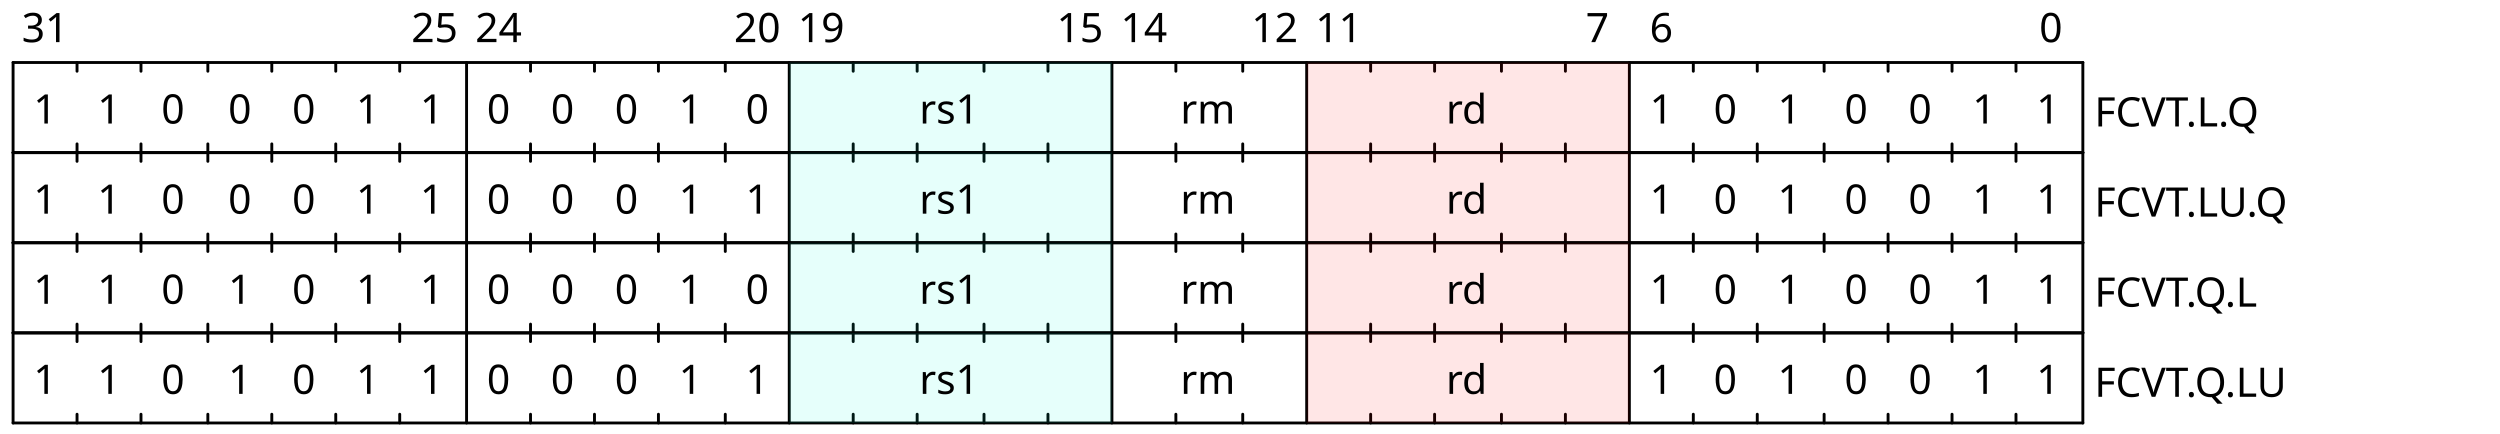
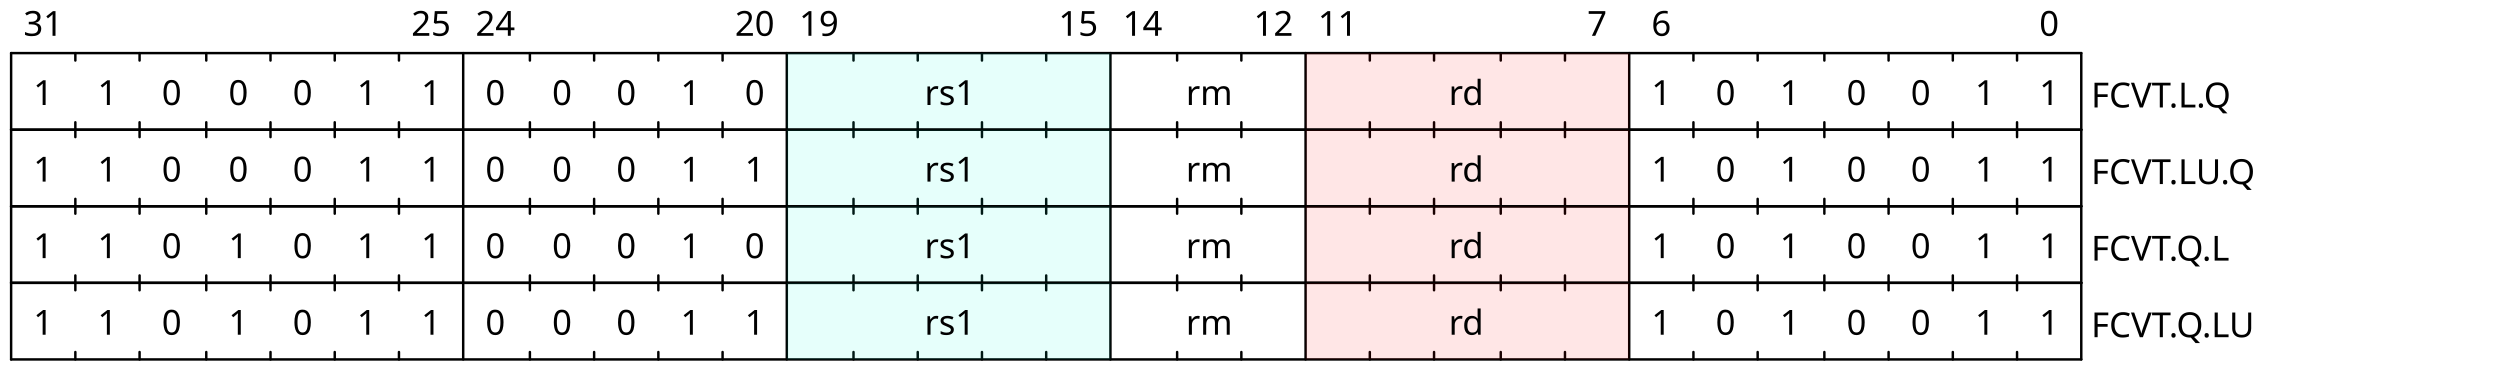
- <svg xmlns="http://www.w3.org/2000/svg" width="860" height="149" viewBox="0 0 860 149">
+ <svg xmlns="http://www.w3.org/2000/svg" width="1012" height="149" viewBox="0 0 1012 149">
  <g transform="translate(0.5,0.5)" text-anchor="middle" font-size="14" font-family="sans-serif" font-weight="normal">
    <g transform="translate(4,21)">
      <g stroke="black" stroke-width="1" stroke-linecap="round">
-         <line x2="712" />
-         <line x2="712" y1="31" y2="31" />
+         <line x2="838" />
+         <line x2="838" y1="31" y2="31" />
        <line y2="31" />
-         <line x1="712" x2="712" y2="31" />
-         <line x1="689" x2="689" y2="3" />
-         <line x1="689" x2="689" y1="31" y2="28" />
-         <line x1="667" x2="667" y2="3" />
-         <line x1="667" x2="667" y1="31" y2="28" />
-         <line x1="645" x2="645" y2="3" />
-         <line x1="645" x2="645" y1="31" y2="28" />
-         <line x1="623" x2="623" y2="3" />
-         <line x1="623" x2="623" y1="31" y2="28" />
-         <line x1="600" x2="600" y2="3" />
-         <line x1="600" x2="600" y1="31" y2="28" />
-         <line x1="578" x2="578" y2="3" />
-         <line x1="578" x2="578" y1="31" y2="28" />
-         <line x1="556" x2="556" y2="31" />
-         <line x1="534" x2="534" y2="3" />
-         <line x1="534" x2="534" y1="31" y2="28" />
-         <line x1="512" x2="512" y2="3" />
-         <line x1="512" x2="512" y1="31" y2="28" />
-         <line x1="489" x2="489" y2="3" />
-         <line x1="489" x2="489" y1="31" y2="28" />
-         <line x1="467" x2="467" y2="3" />
-         <line x1="467" x2="467" y1="31" y2="28" />
+         <line x1="838" x2="838" y2="31" />
+         <line x1="812" x2="812" y2="3" />
+         <line x1="812" x2="812" y1="31" y2="28" />
+         <line x1="786" x2="786" y2="3" />
+         <line x1="786" x2="786" y1="31" y2="28" />
+         <line x1="760" x2="760" y2="3" />
+         <line x1="760" x2="760" y1="31" y2="28" />
+         <line x1="734" x2="734" y2="3" />
+         <line x1="734" x2="734" y1="31" y2="28" />
+         <line x1="707" x2="707" y2="3" />
+         <line x1="707" x2="707" y1="31" y2="28" />
+         <line x1="681" x2="681" y2="3" />
+         <line x1="681" x2="681" y1="31" y2="28" />
+         <line x1="655" x2="655" y2="31" />
+         <line x1="629" x2="629" y2="3" />
+         <line x1="629" x2="629" y1="31" y2="28" />
+         <line x1="603" x2="603" y2="3" />
+         <line x1="603" x2="603" y1="31" y2="28" />
+         <line x1="576" x2="576" y2="3" />
+         <line x1="576" x2="576" y1="31" y2="28" />
+         <line x1="550" x2="550" y2="3" />
+         <line x1="550" x2="550" y1="31" y2="28" />
+         <line x1="524" x2="524" y2="31" />
+         <line x1="498" x2="498" y2="3" />
+         <line x1="498" x2="498" y1="31" y2="28" />
+         <line x1="472" x2="472" y2="3" />
+         <line x1="472" x2="472" y1="31" y2="28" />
        <line x1="445" x2="445" y2="31" />
-         <line x1="423" x2="423" y2="3" />
-         <line x1="423" x2="423" y1="31" y2="28" />
-         <line x1="400" x2="400" y2="3" />
-         <line x1="400" x2="400" y1="31" y2="28" />
-         <line x1="378" x2="378" y2="31" />
-         <line x1="356" x2="356" y2="3" />
-         <line x1="356" x2="356" y1="31" y2="28" />
-         <line x1="334" x2="334" y2="3" />
-         <line x1="334" x2="334" y1="31" y2="28" />
-         <line x1="311" x2="311" y2="3" />
-         <line x1="311" x2="311" y1="31" y2="28" />
-         <line x1="289" x2="289" y2="3" />
-         <line x1="289" x2="289" y1="31" y2="28" />
-         <line x1="267" x2="267" y2="31" />
-         <line x1="245" x2="245" y2="3" />
-         <line x1="245" x2="245" y1="31" y2="28" />
-         <line x1="222" x2="222" y2="3" />
-         <line x1="222" x2="222" y1="31" y2="28" />
-         <line x1="200" x2="200" y2="3" />
-         <line x1="200" x2="200" y1="31" y2="28" />
-         <line x1="178" x2="178" y2="3" />
-         <line x1="178" x2="178" y1="31" y2="28" />
-         <line x1="156" x2="156" y2="31" />
-         <line x1="133" x2="133" y2="3" />
-         <line x1="133" x2="133" y1="31" y2="28" />
-         <line x1="111" x2="111" y2="3" />
-         <line x1="111" x2="111" y1="31" y2="28" />
-         <line x1="89" x2="89" y2="3" />
-         <line x1="89" x2="89" y1="31" y2="28" />
-         <line x1="67" x2="67" y2="3" />
-         <line x1="67" x2="67" y1="31" y2="28" />
-         <line x1="44" x2="44" y2="3" />
-         <line x1="44" x2="44" y1="31" y2="28" />
-         <line x1="22" x2="22" y2="3" />
-         <line x1="22" x2="22" y1="31" y2="28" />
+         <line x1="419" x2="419" y2="3" />
+         <line x1="419" x2="419" y1="31" y2="28" />
+         <line x1="393" x2="393" y2="3" />
+         <line x1="393" x2="393" y1="31" y2="28" />
+         <line x1="367" x2="367" y2="3" />
+         <line x1="367" x2="367" y1="31" y2="28" />
+         <line x1="341" x2="341" y2="3" />
+         <line x1="341" x2="341" y1="31" y2="28" />
+         <line x1="314" x2="314" y2="31" />
+         <line x1="288" x2="288" y2="3" />
+         <line x1="288" x2="288" y1="31" y2="28" />
+         <line x1="262" x2="262" y2="3" />
+         <line x1="262" x2="262" y1="31" y2="28" />
+         <line x1="236" x2="236" y2="3" />
+         <line x1="236" x2="236" y1="31" y2="28" />
+         <line x1="210" x2="210" y2="3" />
+         <line x1="210" x2="210" y1="31" y2="28" />
+         <line x1="183" x2="183" y2="31" />
+         <line x1="157" x2="157" y2="3" />
+         <line x1="157" x2="157" y1="31" y2="28" />
+         <line x1="131" x2="131" y2="3" />
+         <line x1="131" x2="131" y1="31" y2="28" />
+         <line x1="105" x2="105" y2="3" />
+         <line x1="105" x2="105" y1="31" y2="28" />
+         <line x1="79" x2="79" y2="3" />
+         <line x1="79" x2="79" y1="31" y2="28" />
+         <line x1="52" x2="52" y2="3" />
+         <line x1="52" x2="52" y1="31" y2="28" />
+         <line x1="26" x2="26" y2="3" />
+         <line x1="26" x2="26" y1="31" y2="28" />
      </g>
      <g>
        <g>
-           <rect x="445" width="111" height="31" style="fill-opacity:0.1;fill:hsl(0,100%,50%)" />
-           <rect x="267" width="111" height="31" style="fill-opacity:0.1;fill:hsl(170,100%,50%)" />
-         </g>
-         <g transform="translate(11,-11)" />
-         <g transform="translate(11,15)">
-           <g>
-             <g transform="translate(689)">
-               <text y="6">1</text>
-             </g>
-             <g transform="translate(667)">
-               <text y="6">1</text>
-             </g>
-             <g transform="translate(645)">
-               <text y="6">0</text>
-             </g>
-             <g transform="translate(623)">
-               <text y="6">0</text>
-             </g>
-             <g transform="translate(600)">
-               <text y="6">1</text>
-             </g>
-             <g transform="translate(578)">
-               <text y="6">0</text>
-             </g>
-             <g transform="translate(556)">
-               <text y="6">1</text>
-             </g>
-           </g>
-           <g transform="translate(489)">
+           <rect x="524" width="131" height="31" style="fill-opacity:0.1;fill:hsl(0,100%,50%)" />
+           <rect x="314" width="131" height="31" style="fill-opacity:0.1;fill:hsl(170,100%,50%)" />
+         </g>
+         <g transform="translate(13,-11)" />
+         <g transform="translate(13,15)">
+           <g>
+             <g transform="translate(812)">
+               <text y="6">1</text>
+             </g>
+             <g transform="translate(786)">
+               <text y="6">1</text>
+             </g>
+             <g transform="translate(760)">
+               <text y="6">0</text>
+             </g>
+             <g transform="translate(734)">
+               <text y="6">0</text>
+             </g>
+             <g transform="translate(707)">
+               <text y="6">1</text>
+             </g>
+             <g transform="translate(681)">
+               <text y="6">0</text>
+             </g>
+             <g transform="translate(655)">
+               <text y="6">1</text>
+             </g>
+           </g>
+           <g transform="translate(576)">
            <text y="6">
              <tspan>rd</tspan>
            </text>
          </g>
-           <g transform="translate(400)">
+           <g transform="translate(472)">
            <text y="6">
              <tspan>rm</tspan>
            </text>
          </g>
-           <g transform="translate(311)">
+           <g transform="translate(367)">
            <text y="6">
              <tspan>rs1</tspan>
            </text>
          </g>
          <g>
-             <g transform="translate(245)">
-               <text y="6">0</text>
-             </g>
-             <g transform="translate(222)">
-               <text y="6">1</text>
-             </g>
-             <g transform="translate(200)">
-               <text y="6">0</text>
-             </g>
-             <g transform="translate(178)">
-               <text y="6">0</text>
-             </g>
-             <g transform="translate(156)">
-               <text y="6">0</text>
-             </g>
-           </g>
-           <g>
-             <g transform="translate(133)">
-               <text y="6">1</text>
-             </g>
-             <g transform="translate(111)">
-               <text y="6">1</text>
-             </g>
-             <g transform="translate(89)">
-               <text y="6">0</text>
-             </g>
-             <g transform="translate(67)">
-               <text y="6">0</text>
-             </g>
-             <g transform="translate(44)">
-               <text y="6">0</text>
-             </g>
-             <g transform="translate(22)">
+             <g transform="translate(288)">
+               <text y="6">0</text>
+             </g>
+             <g transform="translate(262)">
+               <text y="6">1</text>
+             </g>
+             <g transform="translate(236)">
+               <text y="6">0</text>
+             </g>
+             <g transform="translate(210)">
+               <text y="6">0</text>
+             </g>
+             <g transform="translate(183)">
+               <text y="6">0</text>
+             </g>
+           </g>
+           <g>
+             <g transform="translate(157)">
+               <text y="6">1</text>
+             </g>
+             <g transform="translate(131)">
+               <text y="6">1</text>
+             </g>
+             <g transform="translate(105)">
+               <text y="6">0</text>
+             </g>
+             <g transform="translate(79)">
+               <text y="6">0</text>
+             </g>
+             <g transform="translate(52)">
+               <text y="6">0</text>
+             </g>
+             <g transform="translate(26)">
              <text y="6">1</text>
            </g>
            <g transform="translate(0)">
              <text y="6">1</text>
            </g>
          </g>
        </g>
-         <g transform="translate(11,39)" />
+         <g transform="translate(13,39)" />
      </g>
      <g text-anchor="start">
-         <g transform="translate(716,16)">
+         <g transform="translate(842,16)">
          <text y="6">
            <tspan>FCVT.L.Q</tspan>
          </text>
        </g>
      </g>
    </g>
    <g transform="translate(4,52)">
      <g stroke="black" stroke-width="1" stroke-linecap="round">
-         <line x2="712" />
-         <line x2="712" y1="31" y2="31" />
+         <line x2="838" />
+         <line x2="838" y1="31" y2="31" />
        <line y2="31" />
-         <line x1="712" x2="712" y2="31" />
-         <line x1="689" x2="689" y2="3" />
-         <line x1="689" x2="689" y1="31" y2="28" />
-         <line x1="667" x2="667" y2="3" />
-         <line x1="667" x2="667" y1="31" y2="28" />
-         <line x1="645" x2="645" y2="3" />
-         <line x1="645" x2="645" y1="31" y2="28" />
-         <line x1="623" x2="623" y2="3" />
-         <line x1="623" x2="623" y1="31" y2="28" />
-         <line x1="600" x2="600" y2="3" />
-         <line x1="600" x2="600" y1="31" y2="28" />
-         <line x1="578" x2="578" y2="3" />
-         <line x1="578" x2="578" y1="31" y2="28" />
-         <line x1="556" x2="556" y2="31" />
-         <line x1="534" x2="534" y2="3" />
-         <line x1="534" x2="534" y1="31" y2="28" />
-         <line x1="512" x2="512" y2="3" />
-         <line x1="512" x2="512" y1="31" y2="28" />
-         <line x1="489" x2="489" y2="3" />
-         <line x1="489" x2="489" y1="31" y2="28" />
-         <line x1="467" x2="467" y2="3" />
-         <line x1="467" x2="467" y1="31" y2="28" />
+         <line x1="838" x2="838" y2="31" />
+         <line x1="812" x2="812" y2="3" />
+         <line x1="812" x2="812" y1="31" y2="28" />
+         <line x1="786" x2="786" y2="3" />
+         <line x1="786" x2="786" y1="31" y2="28" />
+         <line x1="760" x2="760" y2="3" />
+         <line x1="760" x2="760" y1="31" y2="28" />
+         <line x1="734" x2="734" y2="3" />
+         <line x1="734" x2="734" y1="31" y2="28" />
+         <line x1="707" x2="707" y2="3" />
+         <line x1="707" x2="707" y1="31" y2="28" />
+         <line x1="681" x2="681" y2="3" />
+         <line x1="681" x2="681" y1="31" y2="28" />
+         <line x1="655" x2="655" y2="31" />
+         <line x1="629" x2="629" y2="3" />
+         <line x1="629" x2="629" y1="31" y2="28" />
+         <line x1="603" x2="603" y2="3" />
+         <line x1="603" x2="603" y1="31" y2="28" />
+         <line x1="576" x2="576" y2="3" />
+         <line x1="576" x2="576" y1="31" y2="28" />
+         <line x1="550" x2="550" y2="3" />
+         <line x1="550" x2="550" y1="31" y2="28" />
+         <line x1="524" x2="524" y2="31" />
+         <line x1="498" x2="498" y2="3" />
+         <line x1="498" x2="498" y1="31" y2="28" />
+         <line x1="472" x2="472" y2="3" />
+         <line x1="472" x2="472" y1="31" y2="28" />
        <line x1="445" x2="445" y2="31" />
-         <line x1="423" x2="423" y2="3" />
-         <line x1="423" x2="423" y1="31" y2="28" />
-         <line x1="400" x2="400" y2="3" />
-         <line x1="400" x2="400" y1="31" y2="28" />
-         <line x1="378" x2="378" y2="31" />
-         <line x1="356" x2="356" y2="3" />
-         <line x1="356" x2="356" y1="31" y2="28" />
-         <line x1="334" x2="334" y2="3" />
-         <line x1="334" x2="334" y1="31" y2="28" />
-         <line x1="311" x2="311" y2="3" />
-         <line x1="311" x2="311" y1="31" y2="28" />
-         <line x1="289" x2="289" y2="3" />
-         <line x1="289" x2="289" y1="31" y2="28" />
-         <line x1="267" x2="267" y2="31" />
-         <line x1="245" x2="245" y2="3" />
-         <line x1="245" x2="245" y1="31" y2="28" />
-         <line x1="222" x2="222" y2="3" />
-         <line x1="222" x2="222" y1="31" y2="28" />
-         <line x1="200" x2="200" y2="3" />
-         <line x1="200" x2="200" y1="31" y2="28" />
-         <line x1="178" x2="178" y2="3" />
-         <line x1="178" x2="178" y1="31" y2="28" />
-         <line x1="156" x2="156" y2="31" />
-         <line x1="133" x2="133" y2="3" />
-         <line x1="133" x2="133" y1="31" y2="28" />
-         <line x1="111" x2="111" y2="3" />
-         <line x1="111" x2="111" y1="31" y2="28" />
-         <line x1="89" x2="89" y2="3" />
-         <line x1="89" x2="89" y1="31" y2="28" />
-         <line x1="67" x2="67" y2="3" />
-         <line x1="67" x2="67" y1="31" y2="28" />
-         <line x1="44" x2="44" y2="3" />
-         <line x1="44" x2="44" y1="31" y2="28" />
-         <line x1="22" x2="22" y2="3" />
-         <line x1="22" x2="22" y1="31" y2="28" />
+         <line x1="419" x2="419" y2="3" />
+         <line x1="419" x2="419" y1="31" y2="28" />
+         <line x1="393" x2="393" y2="3" />
+         <line x1="393" x2="393" y1="31" y2="28" />
+         <line x1="367" x2="367" y2="3" />
+         <line x1="367" x2="367" y1="31" y2="28" />
+         <line x1="341" x2="341" y2="3" />
+         <line x1="341" x2="341" y1="31" y2="28" />
+         <line x1="314" x2="314" y2="31" />
+         <line x1="288" x2="288" y2="3" />
+         <line x1="288" x2="288" y1="31" y2="28" />
+         <line x1="262" x2="262" y2="3" />
+         <line x1="262" x2="262" y1="31" y2="28" />
+         <line x1="236" x2="236" y2="3" />
+         <line x1="236" x2="236" y1="31" y2="28" />
+         <line x1="210" x2="210" y2="3" />
+         <line x1="210" x2="210" y1="31" y2="28" />
+         <line x1="183" x2="183" y2="31" />
+         <line x1="157" x2="157" y2="3" />
+         <line x1="157" x2="157" y1="31" y2="28" />
+         <line x1="131" x2="131" y2="3" />
+         <line x1="131" x2="131" y1="31" y2="28" />
+         <line x1="105" x2="105" y2="3" />
+         <line x1="105" x2="105" y1="31" y2="28" />
+         <line x1="79" x2="79" y2="3" />
+         <line x1="79" x2="79" y1="31" y2="28" />
+         <line x1="52" x2="52" y2="3" />
+         <line x1="52" x2="52" y1="31" y2="28" />
+         <line x1="26" x2="26" y2="3" />
+         <line x1="26" x2="26" y1="31" y2="28" />
      </g>
      <g>
        <g>
-           <rect x="445" width="111" height="31" style="fill-opacity:0.1;fill:hsl(0,100%,50%)" />
-           <rect x="267" width="111" height="31" style="fill-opacity:0.1;fill:hsl(170,100%,50%)" />
-         </g>
-         <g transform="translate(11,-11)" />
-         <g transform="translate(11,15)">
-           <g>
-             <g transform="translate(689)">
-               <text y="6">1</text>
-             </g>
-             <g transform="translate(667)">
-               <text y="6">1</text>
-             </g>
-             <g transform="translate(645)">
-               <text y="6">0</text>
-             </g>
-             <g transform="translate(623)">
-               <text y="6">0</text>
-             </g>
-             <g transform="translate(600)">
-               <text y="6">1</text>
-             </g>
-             <g transform="translate(578)">
-               <text y="6">0</text>
-             </g>
-             <g transform="translate(556)">
-               <text y="6">1</text>
-             </g>
-           </g>
-           <g transform="translate(489)">
+           <rect x="524" width="131" height="31" style="fill-opacity:0.1;fill:hsl(0,100%,50%)" />
+           <rect x="314" width="131" height="31" style="fill-opacity:0.1;fill:hsl(170,100%,50%)" />
+         </g>
+         <g transform="translate(13,-11)" />
+         <g transform="translate(13,15)">
+           <g>
+             <g transform="translate(812)">
+               <text y="6">1</text>
+             </g>
+             <g transform="translate(786)">
+               <text y="6">1</text>
+             </g>
+             <g transform="translate(760)">
+               <text y="6">0</text>
+             </g>
+             <g transform="translate(734)">
+               <text y="6">0</text>
+             </g>
+             <g transform="translate(707)">
+               <text y="6">1</text>
+             </g>
+             <g transform="translate(681)">
+               <text y="6">0</text>
+             </g>
+             <g transform="translate(655)">
+               <text y="6">1</text>
+             </g>
+           </g>
+           <g transform="translate(576)">
            <text y="6">
              <tspan>rd</tspan>
            </text>
          </g>
-           <g transform="translate(400)">
+           <g transform="translate(472)">
            <text y="6">
              <tspan>rm</tspan>
            </text>
          </g>
-           <g transform="translate(311)">
+           <g transform="translate(367)">
            <text y="6">
              <tspan>rs1</tspan>
            </text>
          </g>
          <g>
-             <g transform="translate(245)">
-               <text y="6">1</text>
-             </g>
-             <g transform="translate(222)">
-               <text y="6">1</text>
-             </g>
-             <g transform="translate(200)">
-               <text y="6">0</text>
-             </g>
-             <g transform="translate(178)">
-               <text y="6">0</text>
-             </g>
-             <g transform="translate(156)">
-               <text y="6">0</text>
-             </g>
-           </g>
-           <g>
-             <g transform="translate(133)">
-               <text y="6">1</text>
-             </g>
-             <g transform="translate(111)">
-               <text y="6">1</text>
-             </g>
-             <g transform="translate(89)">
-               <text y="6">0</text>
-             </g>
-             <g transform="translate(67)">
-               <text y="6">0</text>
-             </g>
-             <g transform="translate(44)">
-               <text y="6">0</text>
-             </g>
-             <g transform="translate(22)">
+             <g transform="translate(288)">
+               <text y="6">1</text>
+             </g>
+             <g transform="translate(262)">
+               <text y="6">1</text>
+             </g>
+             <g transform="translate(236)">
+               <text y="6">0</text>
+             </g>
+             <g transform="translate(210)">
+               <text y="6">0</text>
+             </g>
+             <g transform="translate(183)">
+               <text y="6">0</text>
+             </g>
+           </g>
+           <g>
+             <g transform="translate(157)">
+               <text y="6">1</text>
+             </g>
+             <g transform="translate(131)">
+               <text y="6">1</text>
+             </g>
+             <g transform="translate(105)">
+               <text y="6">0</text>
+             </g>
+             <g transform="translate(79)">
+               <text y="6">0</text>
+             </g>
+             <g transform="translate(52)">
+               <text y="6">0</text>
+             </g>
+             <g transform="translate(26)">
              <text y="6">1</text>
            </g>
            <g transform="translate(0)">
              <text y="6">1</text>
            </g>
          </g>
        </g>
-         <g transform="translate(11,39)" />
+         <g transform="translate(13,39)" />
      </g>
      <g text-anchor="start">
-         <g transform="translate(716,16)">
+         <g transform="translate(842,16)">
          <text y="6">
            <tspan>FCVT.LU.Q</tspan>
          </text>
        </g>
      </g>
    </g>
    <g transform="translate(4,83)">
      <g stroke="black" stroke-width="1" stroke-linecap="round">
-         <line x2="712" />
-         <line x2="712" y1="31" y2="31" />
+         <line x2="838" />
+         <line x2="838" y1="31" y2="31" />
        <line y2="31" />
-         <line x1="712" x2="712" y2="31" />
-         <line x1="689" x2="689" y2="3" />
-         <line x1="689" x2="689" y1="31" y2="28" />
-         <line x1="667" x2="667" y2="3" />
-         <line x1="667" x2="667" y1="31" y2="28" />
-         <line x1="645" x2="645" y2="3" />
-         <line x1="645" x2="645" y1="31" y2="28" />
-         <line x1="623" x2="623" y2="3" />
-         <line x1="623" x2="623" y1="31" y2="28" />
-         <line x1="600" x2="600" y2="3" />
-         <line x1="600" x2="600" y1="31" y2="28" />
-         <line x1="578" x2="578" y2="3" />
-         <line x1="578" x2="578" y1="31" y2="28" />
-         <line x1="556" x2="556" y2="31" />
-         <line x1="534" x2="534" y2="3" />
-         <line x1="534" x2="534" y1="31" y2="28" />
-         <line x1="512" x2="512" y2="3" />
-         <line x1="512" x2="512" y1="31" y2="28" />
-         <line x1="489" x2="489" y2="3" />
-         <line x1="489" x2="489" y1="31" y2="28" />
-         <line x1="467" x2="467" y2="3" />
-         <line x1="467" x2="467" y1="31" y2="28" />
+         <line x1="838" x2="838" y2="31" />
+         <line x1="812" x2="812" y2="3" />
+         <line x1="812" x2="812" y1="31" y2="28" />
+         <line x1="786" x2="786" y2="3" />
+         <line x1="786" x2="786" y1="31" y2="28" />
+         <line x1="760" x2="760" y2="3" />
+         <line x1="760" x2="760" y1="31" y2="28" />
+         <line x1="734" x2="734" y2="3" />
+         <line x1="734" x2="734" y1="31" y2="28" />
+         <line x1="707" x2="707" y2="3" />
+         <line x1="707" x2="707" y1="31" y2="28" />
+         <line x1="681" x2="681" y2="3" />
+         <line x1="681" x2="681" y1="31" y2="28" />
+         <line x1="655" x2="655" y2="31" />
+         <line x1="629" x2="629" y2="3" />
+         <line x1="629" x2="629" y1="31" y2="28" />
+         <line x1="603" x2="603" y2="3" />
+         <line x1="603" x2="603" y1="31" y2="28" />
+         <line x1="576" x2="576" y2="3" />
+         <line x1="576" x2="576" y1="31" y2="28" />
+         <line x1="550" x2="550" y2="3" />
+         <line x1="550" x2="550" y1="31" y2="28" />
+         <line x1="524" x2="524" y2="31" />
+         <line x1="498" x2="498" y2="3" />
+         <line x1="498" x2="498" y1="31" y2="28" />
+         <line x1="472" x2="472" y2="3" />
+         <line x1="472" x2="472" y1="31" y2="28" />
        <line x1="445" x2="445" y2="31" />
-         <line x1="423" x2="423" y2="3" />
-         <line x1="423" x2="423" y1="31" y2="28" />
-         <line x1="400" x2="400" y2="3" />
-         <line x1="400" x2="400" y1="31" y2="28" />
-         <line x1="378" x2="378" y2="31" />
-         <line x1="356" x2="356" y2="3" />
-         <line x1="356" x2="356" y1="31" y2="28" />
-         <line x1="334" x2="334" y2="3" />
-         <line x1="334" x2="334" y1="31" y2="28" />
-         <line x1="311" x2="311" y2="3" />
-         <line x1="311" x2="311" y1="31" y2="28" />
-         <line x1="289" x2="289" y2="3" />
-         <line x1="289" x2="289" y1="31" y2="28" />
-         <line x1="267" x2="267" y2="31" />
-         <line x1="245" x2="245" y2="3" />
-         <line x1="245" x2="245" y1="31" y2="28" />
-         <line x1="222" x2="222" y2="3" />
-         <line x1="222" x2="222" y1="31" y2="28" />
-         <line x1="200" x2="200" y2="3" />
-         <line x1="200" x2="200" y1="31" y2="28" />
-         <line x1="178" x2="178" y2="3" />
-         <line x1="178" x2="178" y1="31" y2="28" />
-         <line x1="156" x2="156" y2="31" />
-         <line x1="133" x2="133" y2="3" />
-         <line x1="133" x2="133" y1="31" y2="28" />
-         <line x1="111" x2="111" y2="3" />
-         <line x1="111" x2="111" y1="31" y2="28" />
-         <line x1="89" x2="89" y2="3" />
-         <line x1="89" x2="89" y1="31" y2="28" />
-         <line x1="67" x2="67" y2="3" />
-         <line x1="67" x2="67" y1="31" y2="28" />
-         <line x1="44" x2="44" y2="3" />
-         <line x1="44" x2="44" y1="31" y2="28" />
-         <line x1="22" x2="22" y2="3" />
-         <line x1="22" x2="22" y1="31" y2="28" />
+         <line x1="419" x2="419" y2="3" />
+         <line x1="419" x2="419" y1="31" y2="28" />
+         <line x1="393" x2="393" y2="3" />
+         <line x1="393" x2="393" y1="31" y2="28" />
+         <line x1="367" x2="367" y2="3" />
+         <line x1="367" x2="367" y1="31" y2="28" />
+         <line x1="341" x2="341" y2="3" />
+         <line x1="341" x2="341" y1="31" y2="28" />
+         <line x1="314" x2="314" y2="31" />
+         <line x1="288" x2="288" y2="3" />
+         <line x1="288" x2="288" y1="31" y2="28" />
+         <line x1="262" x2="262" y2="3" />
+         <line x1="262" x2="262" y1="31" y2="28" />
+         <line x1="236" x2="236" y2="3" />
+         <line x1="236" x2="236" y1="31" y2="28" />
+         <line x1="210" x2="210" y2="3" />
+         <line x1="210" x2="210" y1="31" y2="28" />
+         <line x1="183" x2="183" y2="31" />
+         <line x1="157" x2="157" y2="3" />
+         <line x1="157" x2="157" y1="31" y2="28" />
+         <line x1="131" x2="131" y2="3" />
+         <line x1="131" x2="131" y1="31" y2="28" />
+         <line x1="105" x2="105" y2="3" />
+         <line x1="105" x2="105" y1="31" y2="28" />
+         <line x1="79" x2="79" y2="3" />
+         <line x1="79" x2="79" y1="31" y2="28" />
+         <line x1="52" x2="52" y2="3" />
+         <line x1="52" x2="52" y1="31" y2="28" />
+         <line x1="26" x2="26" y2="3" />
+         <line x1="26" x2="26" y1="31" y2="28" />
      </g>
      <g>
        <g>
-           <rect x="445" width="111" height="31" style="fill-opacity:0.1;fill:hsl(0,100%,50%)" />
-           <rect x="267" width="111" height="31" style="fill-opacity:0.1;fill:hsl(170,100%,50%)" />
-         </g>
-         <g transform="translate(11,-11)" />
-         <g transform="translate(11,15)">
-           <g>
-             <g transform="translate(689)">
-               <text y="6">1</text>
-             </g>
-             <g transform="translate(667)">
-               <text y="6">1</text>
-             </g>
-             <g transform="translate(645)">
-               <text y="6">0</text>
-             </g>
-             <g transform="translate(623)">
-               <text y="6">0</text>
-             </g>
-             <g transform="translate(600)">
-               <text y="6">1</text>
-             </g>
-             <g transform="translate(578)">
-               <text y="6">0</text>
-             </g>
-             <g transform="translate(556)">
-               <text y="6">1</text>
-             </g>
-           </g>
-           <g transform="translate(489)">
+           <rect x="524" width="131" height="31" style="fill-opacity:0.1;fill:hsl(0,100%,50%)" />
+           <rect x="314" width="131" height="31" style="fill-opacity:0.1;fill:hsl(170,100%,50%)" />
+         </g>
+         <g transform="translate(13,-11)" />
+         <g transform="translate(13,15)">
+           <g>
+             <g transform="translate(812)">
+               <text y="6">1</text>
+             </g>
+             <g transform="translate(786)">
+               <text y="6">1</text>
+             </g>
+             <g transform="translate(760)">
+               <text y="6">0</text>
+             </g>
+             <g transform="translate(734)">
+               <text y="6">0</text>
+             </g>
+             <g transform="translate(707)">
+               <text y="6">1</text>
+             </g>
+             <g transform="translate(681)">
+               <text y="6">0</text>
+             </g>
+             <g transform="translate(655)">
+               <text y="6">1</text>
+             </g>
+           </g>
+           <g transform="translate(576)">
            <text y="6">
              <tspan>rd</tspan>
            </text>
          </g>
-           <g transform="translate(400)">
+           <g transform="translate(472)">
            <text y="6">
              <tspan>rm</tspan>
            </text>
          </g>
-           <g transform="translate(311)">
+           <g transform="translate(367)">
            <text y="6">
              <tspan>rs1</tspan>
            </text>
          </g>
          <g>
-             <g transform="translate(245)">
-               <text y="6">0</text>
-             </g>
-             <g transform="translate(222)">
-               <text y="6">1</text>
-             </g>
-             <g transform="translate(200)">
-               <text y="6">0</text>
-             </g>
-             <g transform="translate(178)">
-               <text y="6">0</text>
-             </g>
-             <g transform="translate(156)">
-               <text y="6">0</text>
-             </g>
-           </g>
-           <g>
-             <g transform="translate(133)">
-               <text y="6">1</text>
-             </g>
-             <g transform="translate(111)">
-               <text y="6">1</text>
-             </g>
-             <g transform="translate(89)">
-               <text y="6">0</text>
-             </g>
-             <g transform="translate(67)">
-               <text y="6">1</text>
-             </g>
-             <g transform="translate(44)">
-               <text y="6">0</text>
-             </g>
-             <g transform="translate(22)">
+             <g transform="translate(288)">
+               <text y="6">0</text>
+             </g>
+             <g transform="translate(262)">
+               <text y="6">1</text>
+             </g>
+             <g transform="translate(236)">
+               <text y="6">0</text>
+             </g>
+             <g transform="translate(210)">
+               <text y="6">0</text>
+             </g>
+             <g transform="translate(183)">
+               <text y="6">0</text>
+             </g>
+           </g>
+           <g>
+             <g transform="translate(157)">
+               <text y="6">1</text>
+             </g>
+             <g transform="translate(131)">
+               <text y="6">1</text>
+             </g>
+             <g transform="translate(105)">
+               <text y="6">0</text>
+             </g>
+             <g transform="translate(79)">
+               <text y="6">1</text>
+             </g>
+             <g transform="translate(52)">
+               <text y="6">0</text>
+             </g>
+             <g transform="translate(26)">
              <text y="6">1</text>
            </g>
            <g transform="translate(0)">
              <text y="6">1</text>
            </g>
          </g>
        </g>
-         <g transform="translate(11,39)" />
+         <g transform="translate(13,39)" />
      </g>
      <g text-anchor="start">
-         <g transform="translate(716,16)">
+         <g transform="translate(842,16)">
          <text y="6">
            <tspan>FCVT.Q.L</tspan>
          </text>
        </g>
      </g>
    </g>
    <g transform="translate(4,114)">
      <g stroke="black" stroke-width="1" stroke-linecap="round">
-         <line x2="712" />
-         <line x2="712" y1="31" y2="31" />
+         <line x2="838" />
+         <line x2="838" y1="31" y2="31" />
        <line y2="31" />
-         <line x1="712" x2="712" y2="31" />
-         <line x1="689" x2="689" y2="3" />
-         <line x1="689" x2="689" y1="31" y2="28" />
-         <line x1="667" x2="667" y2="3" />
-         <line x1="667" x2="667" y1="31" y2="28" />
-         <line x1="645" x2="645" y2="3" />
-         <line x1="645" x2="645" y1="31" y2="28" />
-         <line x1="623" x2="623" y2="3" />
-         <line x1="623" x2="623" y1="31" y2="28" />
-         <line x1="600" x2="600" y2="3" />
-         <line x1="600" x2="600" y1="31" y2="28" />
-         <line x1="578" x2="578" y2="3" />
-         <line x1="578" x2="578" y1="31" y2="28" />
-         <line x1="556" x2="556" y2="31" />
-         <line x1="534" x2="534" y2="3" />
-         <line x1="534" x2="534" y1="31" y2="28" />
-         <line x1="512" x2="512" y2="3" />
-         <line x1="512" x2="512" y1="31" y2="28" />
-         <line x1="489" x2="489" y2="3" />
-         <line x1="489" x2="489" y1="31" y2="28" />
-         <line x1="467" x2="467" y2="3" />
-         <line x1="467" x2="467" y1="31" y2="28" />
+         <line x1="838" x2="838" y2="31" />
+         <line x1="812" x2="812" y2="3" />
+         <line x1="812" x2="812" y1="31" y2="28" />
+         <line x1="786" x2="786" y2="3" />
+         <line x1="786" x2="786" y1="31" y2="28" />
+         <line x1="760" x2="760" y2="3" />
+         <line x1="760" x2="760" y1="31" y2="28" />
+         <line x1="734" x2="734" y2="3" />
+         <line x1="734" x2="734" y1="31" y2="28" />
+         <line x1="707" x2="707" y2="3" />
+         <line x1="707" x2="707" y1="31" y2="28" />
+         <line x1="681" x2="681" y2="3" />
+         <line x1="681" x2="681" y1="31" y2="28" />
+         <line x1="655" x2="655" y2="31" />
+         <line x1="629" x2="629" y2="3" />
+         <line x1="629" x2="629" y1="31" y2="28" />
+         <line x1="603" x2="603" y2="3" />
+         <line x1="603" x2="603" y1="31" y2="28" />
+         <line x1="576" x2="576" y2="3" />
+         <line x1="576" x2="576" y1="31" y2="28" />
+         <line x1="550" x2="550" y2="3" />
+         <line x1="550" x2="550" y1="31" y2="28" />
+         <line x1="524" x2="524" y2="31" />
+         <line x1="498" x2="498" y2="3" />
+         <line x1="498" x2="498" y1="31" y2="28" />
+         <line x1="472" x2="472" y2="3" />
+         <line x1="472" x2="472" y1="31" y2="28" />
        <line x1="445" x2="445" y2="31" />
-         <line x1="423" x2="423" y2="3" />
-         <line x1="423" x2="423" y1="31" y2="28" />
-         <line x1="400" x2="400" y2="3" />
-         <line x1="400" x2="400" y1="31" y2="28" />
-         <line x1="378" x2="378" y2="31" />
-         <line x1="356" x2="356" y2="3" />
-         <line x1="356" x2="356" y1="31" y2="28" />
-         <line x1="334" x2="334" y2="3" />
-         <line x1="334" x2="334" y1="31" y2="28" />
-         <line x1="311" x2="311" y2="3" />
-         <line x1="311" x2="311" y1="31" y2="28" />
-         <line x1="289" x2="289" y2="3" />
-         <line x1="289" x2="289" y1="31" y2="28" />
-         <line x1="267" x2="267" y2="31" />
-         <line x1="245" x2="245" y2="3" />
-         <line x1="245" x2="245" y1="31" y2="28" />
-         <line x1="222" x2="222" y2="3" />
-         <line x1="222" x2="222" y1="31" y2="28" />
-         <line x1="200" x2="200" y2="3" />
-         <line x1="200" x2="200" y1="31" y2="28" />
-         <line x1="178" x2="178" y2="3" />
-         <line x1="178" x2="178" y1="31" y2="28" />
-         <line x1="156" x2="156" y2="31" />
-         <line x1="133" x2="133" y2="3" />
-         <line x1="133" x2="133" y1="31" y2="28" />
-         <line x1="111" x2="111" y2="3" />
-         <line x1="111" x2="111" y1="31" y2="28" />
-         <line x1="89" x2="89" y2="3" />
-         <line x1="89" x2="89" y1="31" y2="28" />
-         <line x1="67" x2="67" y2="3" />
-         <line x1="67" x2="67" y1="31" y2="28" />
-         <line x1="44" x2="44" y2="3" />
-         <line x1="44" x2="44" y1="31" y2="28" />
-         <line x1="22" x2="22" y2="3" />
-         <line x1="22" x2="22" y1="31" y2="28" />
+         <line x1="419" x2="419" y2="3" />
+         <line x1="419" x2="419" y1="31" y2="28" />
+         <line x1="393" x2="393" y2="3" />
+         <line x1="393" x2="393" y1="31" y2="28" />
+         <line x1="367" x2="367" y2="3" />
+         <line x1="367" x2="367" y1="31" y2="28" />
+         <line x1="341" x2="341" y2="3" />
+         <line x1="341" x2="341" y1="31" y2="28" />
+         <line x1="314" x2="314" y2="31" />
+         <line x1="288" x2="288" y2="3" />
+         <line x1="288" x2="288" y1="31" y2="28" />
+         <line x1="262" x2="262" y2="3" />
+         <line x1="262" x2="262" y1="31" y2="28" />
+         <line x1="236" x2="236" y2="3" />
+         <line x1="236" x2="236" y1="31" y2="28" />
+         <line x1="210" x2="210" y2="3" />
+         <line x1="210" x2="210" y1="31" y2="28" />
+         <line x1="183" x2="183" y2="31" />
+         <line x1="157" x2="157" y2="3" />
+         <line x1="157" x2="157" y1="31" y2="28" />
+         <line x1="131" x2="131" y2="3" />
+         <line x1="131" x2="131" y1="31" y2="28" />
+         <line x1="105" x2="105" y2="3" />
+         <line x1="105" x2="105" y1="31" y2="28" />
+         <line x1="79" x2="79" y2="3" />
+         <line x1="79" x2="79" y1="31" y2="28" />
+         <line x1="52" x2="52" y2="3" />
+         <line x1="52" x2="52" y1="31" y2="28" />
+         <line x1="26" x2="26" y2="3" />
+         <line x1="26" x2="26" y1="31" y2="28" />
      </g>
      <g>
        <g>
-           <rect x="445" width="111" height="31" style="fill-opacity:0.1;fill:hsl(0,100%,50%)" />
-           <rect x="267" width="111" height="31" style="fill-opacity:0.1;fill:hsl(170,100%,50%)" />
-         </g>
-         <g transform="translate(11,-11)" />
-         <g transform="translate(11,15)">
-           <g>
-             <g transform="translate(689)">
-               <text y="6">1</text>
-             </g>
-             <g transform="translate(667)">
-               <text y="6">1</text>
-             </g>
-             <g transform="translate(645)">
-               <text y="6">0</text>
-             </g>
-             <g transform="translate(623)">
-               <text y="6">0</text>
-             </g>
-             <g transform="translate(600)">
-               <text y="6">1</text>
-             </g>
-             <g transform="translate(578)">
-               <text y="6">0</text>
-             </g>
-             <g transform="translate(556)">
-               <text y="6">1</text>
-             </g>
-           </g>
-           <g transform="translate(489)">
+           <rect x="524" width="131" height="31" style="fill-opacity:0.1;fill:hsl(0,100%,50%)" />
+           <rect x="314" width="131" height="31" style="fill-opacity:0.1;fill:hsl(170,100%,50%)" />
+         </g>
+         <g transform="translate(13,-11)" />
+         <g transform="translate(13,15)">
+           <g>
+             <g transform="translate(812)">
+               <text y="6">1</text>
+             </g>
+             <g transform="translate(786)">
+               <text y="6">1</text>
+             </g>
+             <g transform="translate(760)">
+               <text y="6">0</text>
+             </g>
+             <g transform="translate(734)">
+               <text y="6">0</text>
+             </g>
+             <g transform="translate(707)">
+               <text y="6">1</text>
+             </g>
+             <g transform="translate(681)">
+               <text y="6">0</text>
+             </g>
+             <g transform="translate(655)">
+               <text y="6">1</text>
+             </g>
+           </g>
+           <g transform="translate(576)">
            <text y="6">
              <tspan>rd</tspan>
            </text>
          </g>
-           <g transform="translate(400)">
+           <g transform="translate(472)">
            <text y="6">
              <tspan>rm</tspan>
            </text>
          </g>
-           <g transform="translate(311)">
+           <g transform="translate(367)">
            <text y="6">
              <tspan>rs1</tspan>
            </text>
          </g>
          <g>
-             <g transform="translate(245)">
-               <text y="6">1</text>
-             </g>
-             <g transform="translate(222)">
-               <text y="6">1</text>
-             </g>
-             <g transform="translate(200)">
-               <text y="6">0</text>
-             </g>
-             <g transform="translate(178)">
-               <text y="6">0</text>
-             </g>
-             <g transform="translate(156)">
-               <text y="6">0</text>
-             </g>
-           </g>
-           <g>
-             <g transform="translate(133)">
-               <text y="6">1</text>
-             </g>
-             <g transform="translate(111)">
-               <text y="6">1</text>
-             </g>
-             <g transform="translate(89)">
-               <text y="6">0</text>
-             </g>
-             <g transform="translate(67)">
-               <text y="6">1</text>
-             </g>
-             <g transform="translate(44)">
-               <text y="6">0</text>
-             </g>
-             <g transform="translate(22)">
+             <g transform="translate(288)">
+               <text y="6">1</text>
+             </g>
+             <g transform="translate(262)">
+               <text y="6">1</text>
+             </g>
+             <g transform="translate(236)">
+               <text y="6">0</text>
+             </g>
+             <g transform="translate(210)">
+               <text y="6">0</text>
+             </g>
+             <g transform="translate(183)">
+               <text y="6">0</text>
+             </g>
+           </g>
+           <g>
+             <g transform="translate(157)">
+               <text y="6">1</text>
+             </g>
+             <g transform="translate(131)">
+               <text y="6">1</text>
+             </g>
+             <g transform="translate(105)">
+               <text y="6">0</text>
+             </g>
+             <g transform="translate(79)">
+               <text y="6">1</text>
+             </g>
+             <g transform="translate(52)">
+               <text y="6">0</text>
+             </g>
+             <g transform="translate(26)">
              <text y="6">1</text>
            </g>
            <g transform="translate(0)">
              <text y="6">1</text>
            </g>
          </g>
        </g>
-         <g transform="translate(11,39)" />
+         <g transform="translate(13,39)" />
      </g>
      <g text-anchor="start">
-         <g transform="translate(716,16)">
+         <g transform="translate(842,16)">
          <text y="6">
            <tspan>FCVT.Q.LU</tspan>
          </text>
        </g>
      </g>
    </g>
    <g transform="translate(4,-3)">
-       <g transform="translate(11,11)">
+       <g transform="translate(13,11)">
        <text y="6">31</text>
      </g>
-       <g transform="translate(145,11)">
+       <g transform="translate(170,11)">
        <text y="6">25</text>
      </g>
-       <g transform="translate(167,11)">
+       <g transform="translate(196,11)">
        <text y="6">24</text>
      </g>
-       <g transform="translate(256,11)">
+       <g transform="translate(301,11)">
        <text y="6">20</text>
      </g>
-       <g transform="translate(278,11)">
+       <g transform="translate(327,11)">
        <text y="6">19</text>
      </g>
-       <g transform="translate(367,11)">
+       <g transform="translate(432,11)">
        <text y="6">15</text>
      </g>
-       <g transform="translate(389,11)">
+       <g transform="translate(458,11)">
        <text y="6">14</text>
      </g>
-       <g transform="translate(434,11)">
+       <g transform="translate(511,11)">
        <text y="6">12</text>
      </g>
-       <g transform="translate(456,11)">
+       <g transform="translate(537,11)">
        <text y="6">11</text>
      </g>
-       <g transform="translate(545,11)">
+       <g transform="translate(642,11)">
        <text y="6">7</text>
      </g>
-       <g transform="translate(567,11)">
+       <g transform="translate(668,11)">
        <text y="6">6</text>
      </g>
-       <g transform="translate(701,11)">
+       <g transform="translate(825,11)">
        <text y="6">0</text>
      </g>
    </g>
  </g>
</svg>
